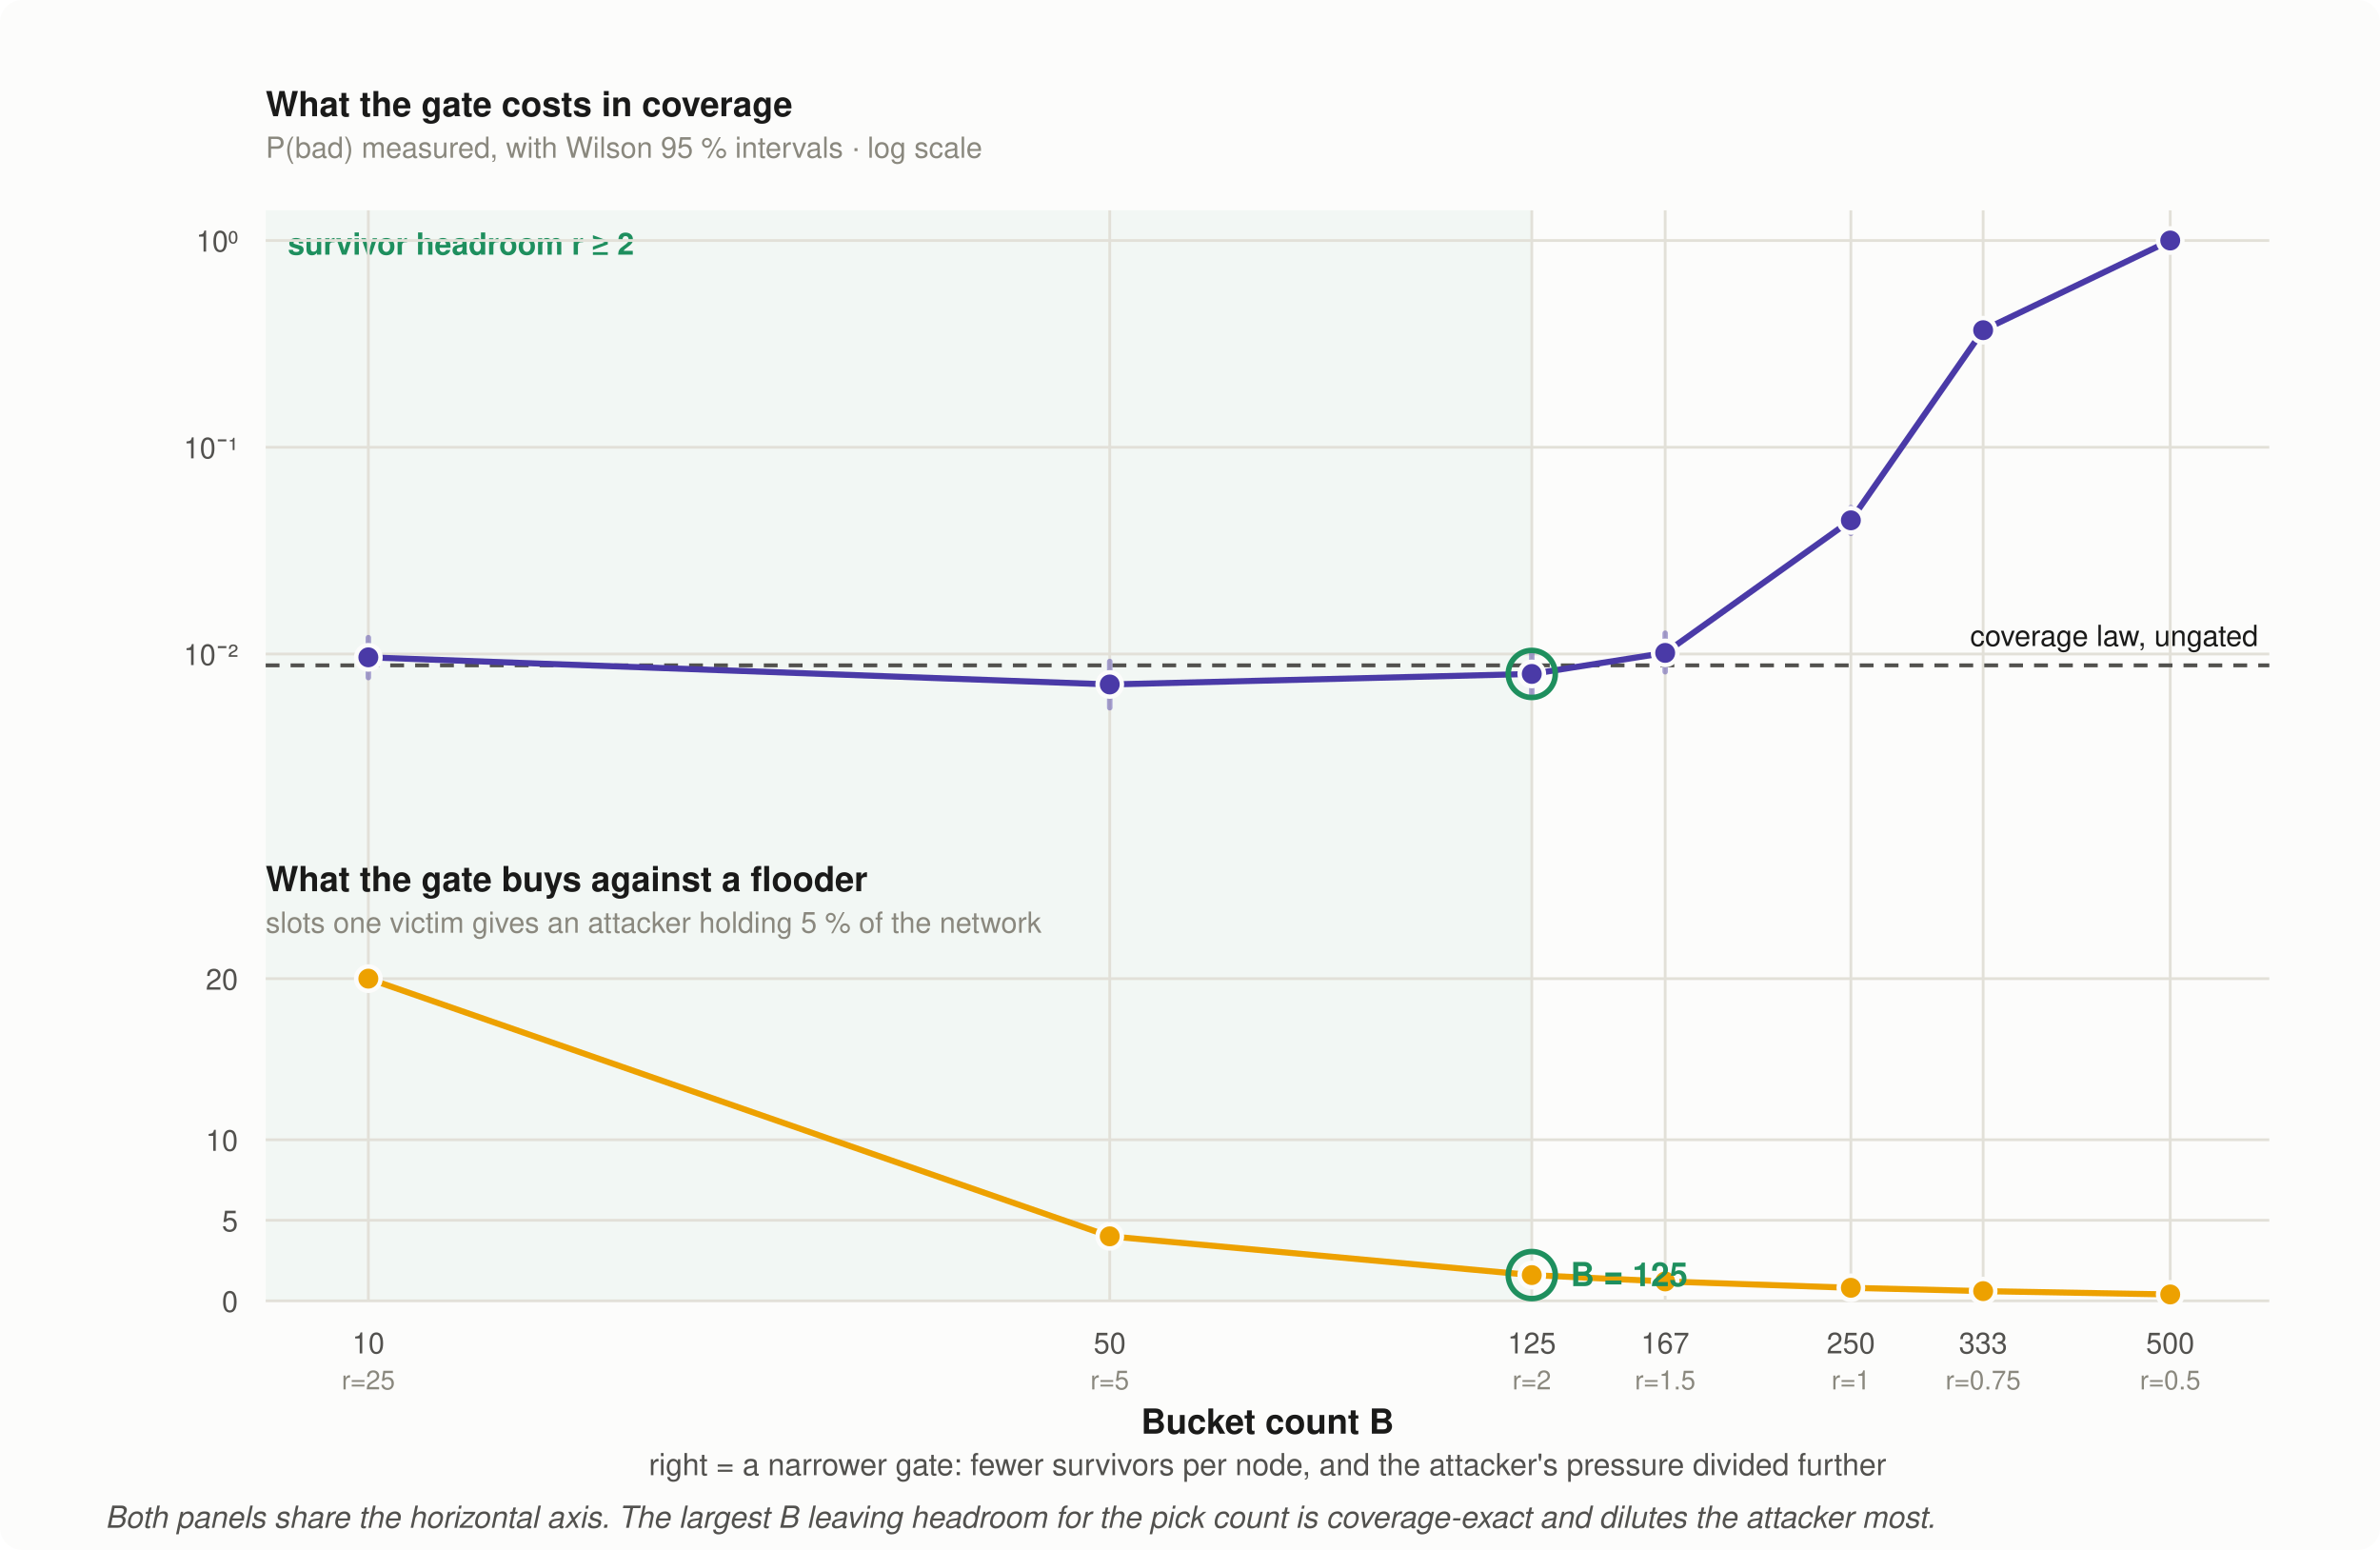
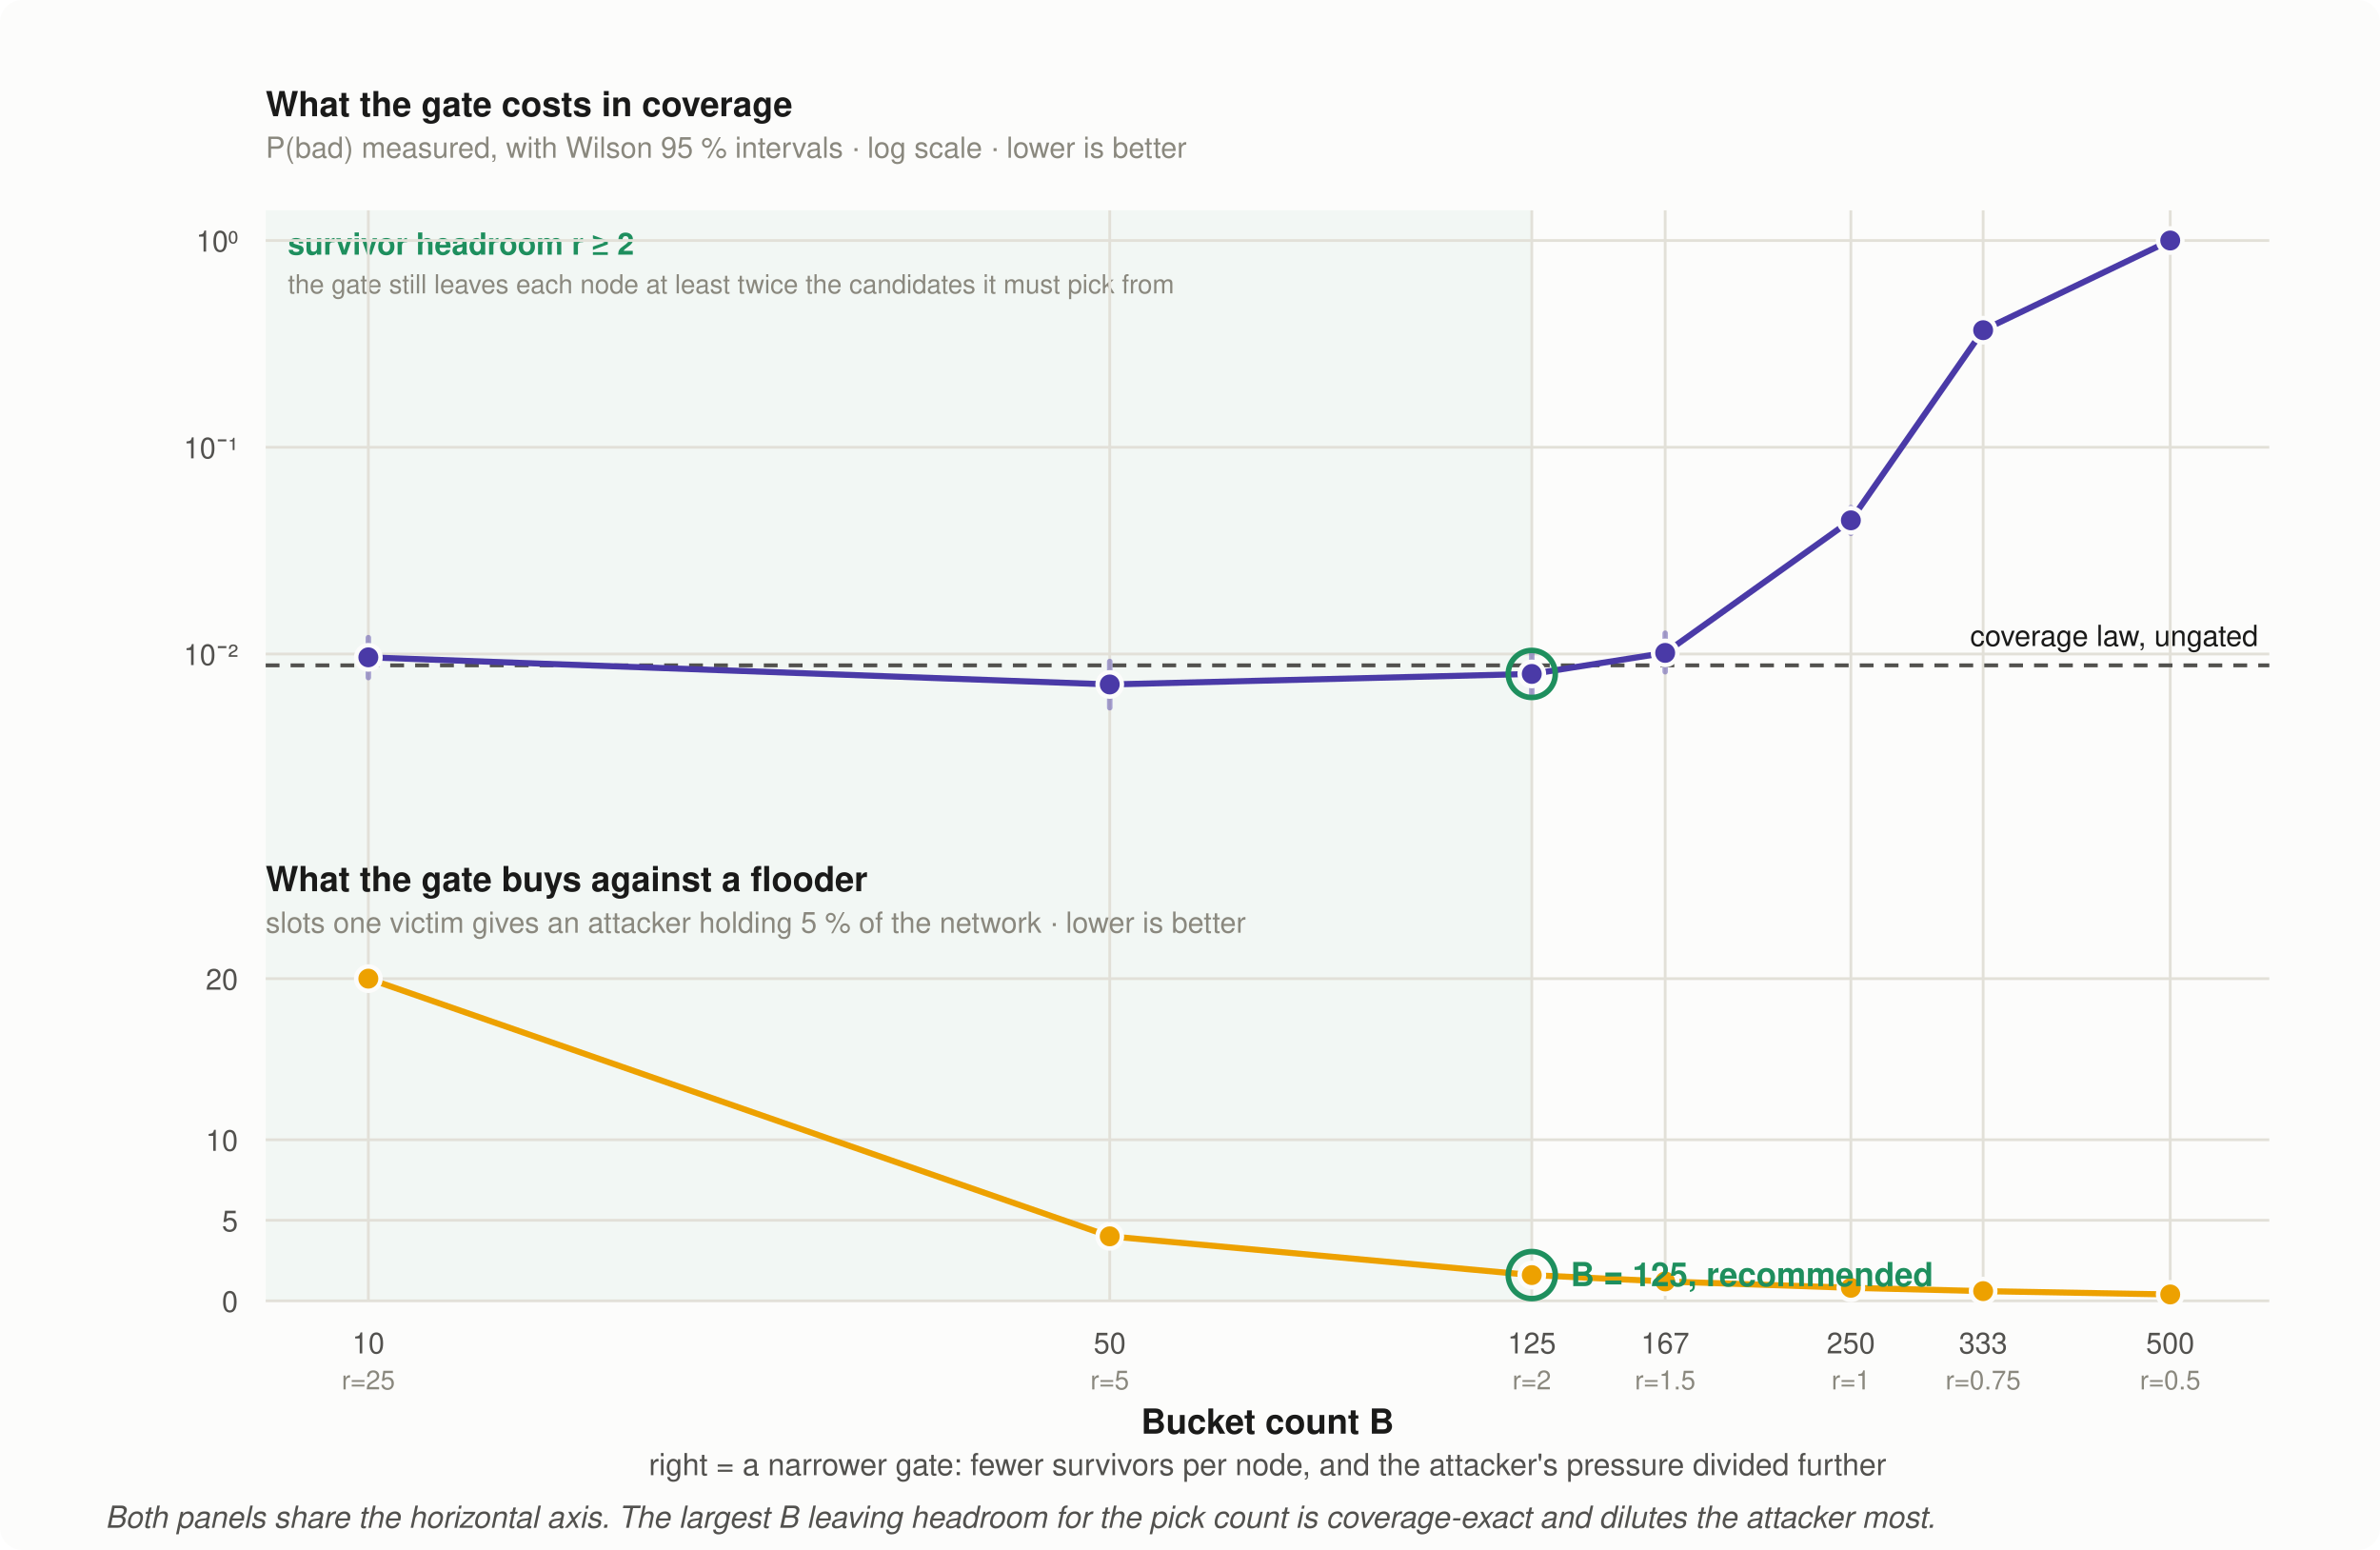
<svg xmlns="http://www.w3.org/2000/svg" viewBox="0 0 860 560" width="860" height="560" role="img" aria-labelledby="t d">
  <rect width="860" height="560" rx="8" fill="#fcfcfb" />
  <rect x="96.0" y="76.0" width="457.5" height="394.0" fill="#1e8f5e" opacity="0.045" />
  <text x="104.0" y="92.0" font-size="11" fill="#1e8f5e" font-family="-apple-system,BlinkMacSystemFont,Segoe UI,Helvetica,Arial,sans-serif" font-weight="600">survivor headroom r ≥ 2</text>
+   <text x="104.0" y="106.0" font-size="9.5" fill="#8a887e" font-family="-apple-system,BlinkMacSystemFont,Segoe UI,Helvetica,Arial,sans-serif">the gate still leaves each node at least twice the candidates it must pick from</text>
  <line x1="133.1" y1="76.0" x2="133.1" y2="470.0" stroke="#e2e0d8" stroke-width="1" />
  <text x="133.1" y="489.0" font-size="10.5" fill="#52514e" font-family="-apple-system,BlinkMacSystemFont,Segoe UI,Helvetica,Arial,sans-serif" text-anchor="middle">10</text>
  <text x="133.1" y="502.0" font-size="9.5" fill="#8a887e" font-family="-apple-system,BlinkMacSystemFont,Segoe UI,Helvetica,Arial,sans-serif" text-anchor="middle">r=25</text>
  <line x1="401.0" y1="76.0" x2="401.0" y2="470.0" stroke="#e2e0d8" stroke-width="1" />
  <text x="401.0" y="489.0" font-size="10.5" fill="#52514e" font-family="-apple-system,BlinkMacSystemFont,Segoe UI,Helvetica,Arial,sans-serif" text-anchor="middle">50</text>
  <text x="401.0" y="502.0" font-size="9.5" fill="#8a887e" font-family="-apple-system,BlinkMacSystemFont,Segoe UI,Helvetica,Arial,sans-serif" text-anchor="middle">r=5</text>
  <line x1="553.5" y1="76.0" x2="553.5" y2="470.0" stroke="#e2e0d8" stroke-width="1" />
  <text x="553.5" y="489.0" font-size="10.5" fill="#52514e" font-family="-apple-system,BlinkMacSystemFont,Segoe UI,Helvetica,Arial,sans-serif" text-anchor="middle">125</text>
  <text x="553.5" y="502.0" font-size="9.5" fill="#8a887e" font-family="-apple-system,BlinkMacSystemFont,Segoe UI,Helvetica,Arial,sans-serif" text-anchor="middle">r=2</text>
  <line x1="601.7" y1="76.0" x2="601.7" y2="470.0" stroke="#e2e0d8" stroke-width="1" />
  <text x="601.7" y="489.0" font-size="10.5" fill="#52514e" font-family="-apple-system,BlinkMacSystemFont,Segoe UI,Helvetica,Arial,sans-serif" text-anchor="middle">167</text>
  <text x="601.7" y="502.0" font-size="9.5" fill="#8a887e" font-family="-apple-system,BlinkMacSystemFont,Segoe UI,Helvetica,Arial,sans-serif" text-anchor="middle">r=1.5</text>
  <line x1="668.8" y1="76.0" x2="668.8" y2="470.0" stroke="#e2e0d8" stroke-width="1" />
  <text x="668.8" y="489.0" font-size="10.5" fill="#52514e" font-family="-apple-system,BlinkMacSystemFont,Segoe UI,Helvetica,Arial,sans-serif" text-anchor="middle">250</text>
  <text x="668.8" y="502.0" font-size="9.5" fill="#8a887e" font-family="-apple-system,BlinkMacSystemFont,Segoe UI,Helvetica,Arial,sans-serif" text-anchor="middle">r=1</text>
  <line x1="716.6" y1="76.0" x2="716.6" y2="470.0" stroke="#e2e0d8" stroke-width="1" />
  <text x="716.6" y="489.0" font-size="10.5" fill="#52514e" font-family="-apple-system,BlinkMacSystemFont,Segoe UI,Helvetica,Arial,sans-serif" text-anchor="middle">333</text>
  <text x="716.6" y="502.0" font-size="9.5" fill="#8a887e" font-family="-apple-system,BlinkMacSystemFont,Segoe UI,Helvetica,Arial,sans-serif" text-anchor="middle">r=0.75</text>
  <line x1="784.2" y1="76.0" x2="784.2" y2="470.0" stroke="#e2e0d8" stroke-width="1" />
  <text x="784.2" y="489.0" font-size="10.5" fill="#52514e" font-family="-apple-system,BlinkMacSystemFont,Segoe UI,Helvetica,Arial,sans-serif" text-anchor="middle">500</text>
  <text x="784.2" y="502.0" font-size="9.5" fill="#8a887e" font-family="-apple-system,BlinkMacSystemFont,Segoe UI,Helvetica,Arial,sans-serif" text-anchor="middle">r=0.5</text>
  <line x1="96.0" y1="236.3" x2="820.0" y2="236.3" stroke="#e2e0d8" stroke-width="1" />
  <text x="86.0" y="240.3" font-size="10.5" fill="#52514e" font-family="-apple-system,BlinkMacSystemFont,Segoe UI,Helvetica,Arial,sans-serif" text-anchor="end">10⁻²</text>
  <line x1="96.0" y1="161.6" x2="820.0" y2="161.6" stroke="#e2e0d8" stroke-width="1" />
  <text x="86.0" y="165.6" font-size="10.5" fill="#52514e" font-family="-apple-system,BlinkMacSystemFont,Segoe UI,Helvetica,Arial,sans-serif" text-anchor="end">10⁻¹</text>
  <line x1="96.0" y1="86.9" x2="820.0" y2="86.9" stroke="#e2e0d8" stroke-width="1" />
  <text x="86.0" y="90.9" font-size="10.5" fill="#52514e" font-family="-apple-system,BlinkMacSystemFont,Segoe UI,Helvetica,Arial,sans-serif" text-anchor="end">10⁰</text>
  <line x1="96.0" y1="470.0" x2="820.0" y2="470.0" stroke="#e2e0d8" stroke-width="1" />
  <text x="86.0" y="474.0" font-size="10.5" fill="#52514e" font-family="-apple-system,BlinkMacSystemFont,Segoe UI,Helvetica,Arial,sans-serif" text-anchor="end">0</text>
  <line x1="96.0" y1="440.9" x2="820.0" y2="440.9" stroke="#e2e0d8" stroke-width="1" />
  <text x="86.0" y="444.9" font-size="10.5" fill="#52514e" font-family="-apple-system,BlinkMacSystemFont,Segoe UI,Helvetica,Arial,sans-serif" text-anchor="end">5</text>
  <line x1="96.0" y1="411.8" x2="820.0" y2="411.8" stroke="#e2e0d8" stroke-width="1" />
  <text x="86.0" y="415.8" font-size="10.5" fill="#52514e" font-family="-apple-system,BlinkMacSystemFont,Segoe UI,Helvetica,Arial,sans-serif" text-anchor="end">10</text>
  <line x1="96.0" y1="353.6" x2="820.0" y2="353.6" stroke="#e2e0d8" stroke-width="1" />
  <text x="86.0" y="357.6" font-size="10.5" fill="#52514e" font-family="-apple-system,BlinkMacSystemFont,Segoe UI,Helvetica,Arial,sans-serif" text-anchor="end">20</text>
  <line x1="96.0" y1="240.4" x2="820.0" y2="240.4" stroke="#52514e" stroke-width="1.4" stroke-dasharray="5 4" />
  <text x="816.0" y="233.4" font-size="10.5" fill="#1a1a19" font-family="-apple-system,BlinkMacSystemFont,Segoe UI,Helvetica,Arial,sans-serif" text-anchor="end">coverage law, ungated</text>
  <path d="M133.1 237.5 L401.0 247.3 L553.5 243.5 L601.7 235.9 L668.8 188.0 L716.6 119.3 L784.2 86.9" fill="none" stroke="#4a3aa7" stroke-width="2.2" stroke-linejoin="round" />
  <line x1="133.1" y1="244.8" x2="133.1" y2="230.4" stroke="#4a3aa7" stroke-width="2.0" stroke-linecap="round" opacity="0.45" />
  <circle cx="133.1" cy="237.5" r="4.4" fill="#4a3aa7" stroke="#fcfcfb" stroke-width="1.6" />
  <line x1="401.0" y1="255.7" x2="401.0" y2="239.0" stroke="#4a3aa7" stroke-width="2.0" stroke-linecap="round" opacity="0.45" />
  <circle cx="401.0" cy="247.3" r="4.4" fill="#4a3aa7" stroke="#fcfcfb" stroke-width="1.6" />
  <line x1="553.5" y1="251.3" x2="553.5" y2="235.6" stroke="#4a3aa7" stroke-width="2.0" stroke-linecap="round" opacity="0.45" />
  <circle cx="553.5" cy="243.5" r="4.4" fill="#4a3aa7" stroke="#fcfcfb" stroke-width="1.6" />
  <line x1="601.7" y1="242.7" x2="601.7" y2="228.8" stroke="#4a3aa7" stroke-width="2.0" stroke-linecap="round" opacity="0.45" />
  <circle cx="601.7" cy="235.9" r="4.4" fill="#4a3aa7" stroke="#fcfcfb" stroke-width="1.6" />
  <line x1="668.8" y1="192.7" x2="668.8" y2="183.4" stroke="#4a3aa7" stroke-width="2.0" stroke-linecap="round" opacity="0.45" />
  <circle cx="668.8" cy="188.0" r="4.4" fill="#4a3aa7" stroke="#fcfcfb" stroke-width="1.6" />
  <line x1="716.6" y1="120.7" x2="716.6" y2="118.0" stroke="#4a3aa7" stroke-width="2.0" stroke-linecap="round" opacity="0.45" />
  <circle cx="716.6" cy="119.3" r="4.4" fill="#4a3aa7" stroke="#fcfcfb" stroke-width="1.6" />
  <line x1="784.2" y1="86.9" x2="784.2" y2="86.9" stroke="#4a3aa7" stroke-width="2.0" stroke-linecap="round" opacity="0.45" />
  <circle cx="784.2" cy="86.9" r="4.4" fill="#4a3aa7" stroke="#fcfcfb" stroke-width="1.6" />
  <path d="M133.1 353.6 L401.0 446.7 L553.5 460.7 L601.7 463.0 L668.8 465.3 L716.6 466.5 L784.2 467.7" fill="none" stroke="#eda100" stroke-width="2.2" stroke-linejoin="round" />
  <circle cx="133.1" cy="353.6" r="4.4" fill="#eda100" stroke="#fcfcfb" stroke-width="1.6" />
  <circle cx="401.0" cy="446.7" r="4.4" fill="#eda100" stroke="#fcfcfb" stroke-width="1.6" />
  <circle cx="553.5" cy="460.7" r="4.4" fill="#eda100" stroke="#fcfcfb" stroke-width="1.6" />
  <circle cx="601.7" cy="463.0" r="4.4" fill="#eda100" stroke="#fcfcfb" stroke-width="1.6" />
  <circle cx="668.8" cy="465.3" r="4.4" fill="#eda100" stroke="#fcfcfb" stroke-width="1.6" />
  <circle cx="716.6" cy="466.5" r="4.4" fill="#eda100" stroke="#fcfcfb" stroke-width="1.6" />
  <circle cx="784.2" cy="467.7" r="4.4" fill="#eda100" stroke="#fcfcfb" stroke-width="1.6" />
  <circle cx="553.5" cy="243.5" r="8.5" fill="none" stroke="#1e8f5e" stroke-width="2.0" />
  <circle cx="553.5" cy="460.7" r="8.5" fill="none" stroke="#1e8f5e" stroke-width="2.0" />
-   <text x="567.5" y="464.7" font-size="12" fill="#1e8f5e" font-family="-apple-system,BlinkMacSystemFont,Segoe UI,Helvetica,Arial,sans-serif" font-weight="650">B = 125</text>
+   <text x="567.5" y="464.7" font-size="12" fill="#1e8f5e" font-family="-apple-system,BlinkMacSystemFont,Segoe UI,Helvetica,Arial,sans-serif" font-weight="650">B = 125, recommended</text>
  <text x="96.0" y="42.0" font-size="12.5" fill="#1a1a19" font-family="-apple-system,BlinkMacSystemFont,Segoe UI,Helvetica,Arial,sans-serif" font-weight="600">What the gate costs in coverage</text>
-   <text x="96.0" y="57.0" font-size="10.5" fill="#8a887e" font-family="-apple-system,BlinkMacSystemFont,Segoe UI,Helvetica,Arial,sans-serif">P(bad) measured, with Wilson 95 % intervals · log scale</text>
+   <text x="96.0" y="57.0" font-size="10.5" fill="#8a887e" font-family="-apple-system,BlinkMacSystemFont,Segoe UI,Helvetica,Arial,sans-serif">P(bad) measured, with Wilson 95 % intervals · log scale · lower is better</text>
  <text x="96.0" y="322.0" font-size="12.5" fill="#1a1a19" font-family="-apple-system,BlinkMacSystemFont,Segoe UI,Helvetica,Arial,sans-serif" font-weight="600">What the gate buys against a flooder</text>
-   <text x="96.0" y="337.0" font-size="10.5" fill="#8a887e" font-family="-apple-system,BlinkMacSystemFont,Segoe UI,Helvetica,Arial,sans-serif">slots one victim gives an attacker holding 5 % of the network</text>
+   <text x="96.0" y="337.0" font-size="10.5" fill="#8a887e" font-family="-apple-system,BlinkMacSystemFont,Segoe UI,Helvetica,Arial,sans-serif">slots one victim gives an attacker holding 5 % of the network · lower is better</text>
  <text x="458.0" y="518.0" font-size="12.5" fill="#1a1a19" font-family="-apple-system,BlinkMacSystemFont,Segoe UI,Helvetica,Arial,sans-serif" text-anchor="middle" font-weight="600">Bucket count B</text>
  <text x="458.0" y="533.0" font-size="11" fill="#52514e" font-family="-apple-system,BlinkMacSystemFont,Segoe UI,Helvetica,Arial,sans-serif" text-anchor="middle">right = a narrower gate: fewer survivors per node, and the attacker's pressure divided further</text>
  <text x="38.0" y="552.0" font-size="11" fill="#52514e" font-family="-apple-system,BlinkMacSystemFont,Segoe UI,Helvetica,Arial,sans-serif" font-style="italic">Both panels share the horizontal axis. The largest B leaving headroom for the pick count is coverage-exact and dilutes the attacker most.</text>
</svg>
